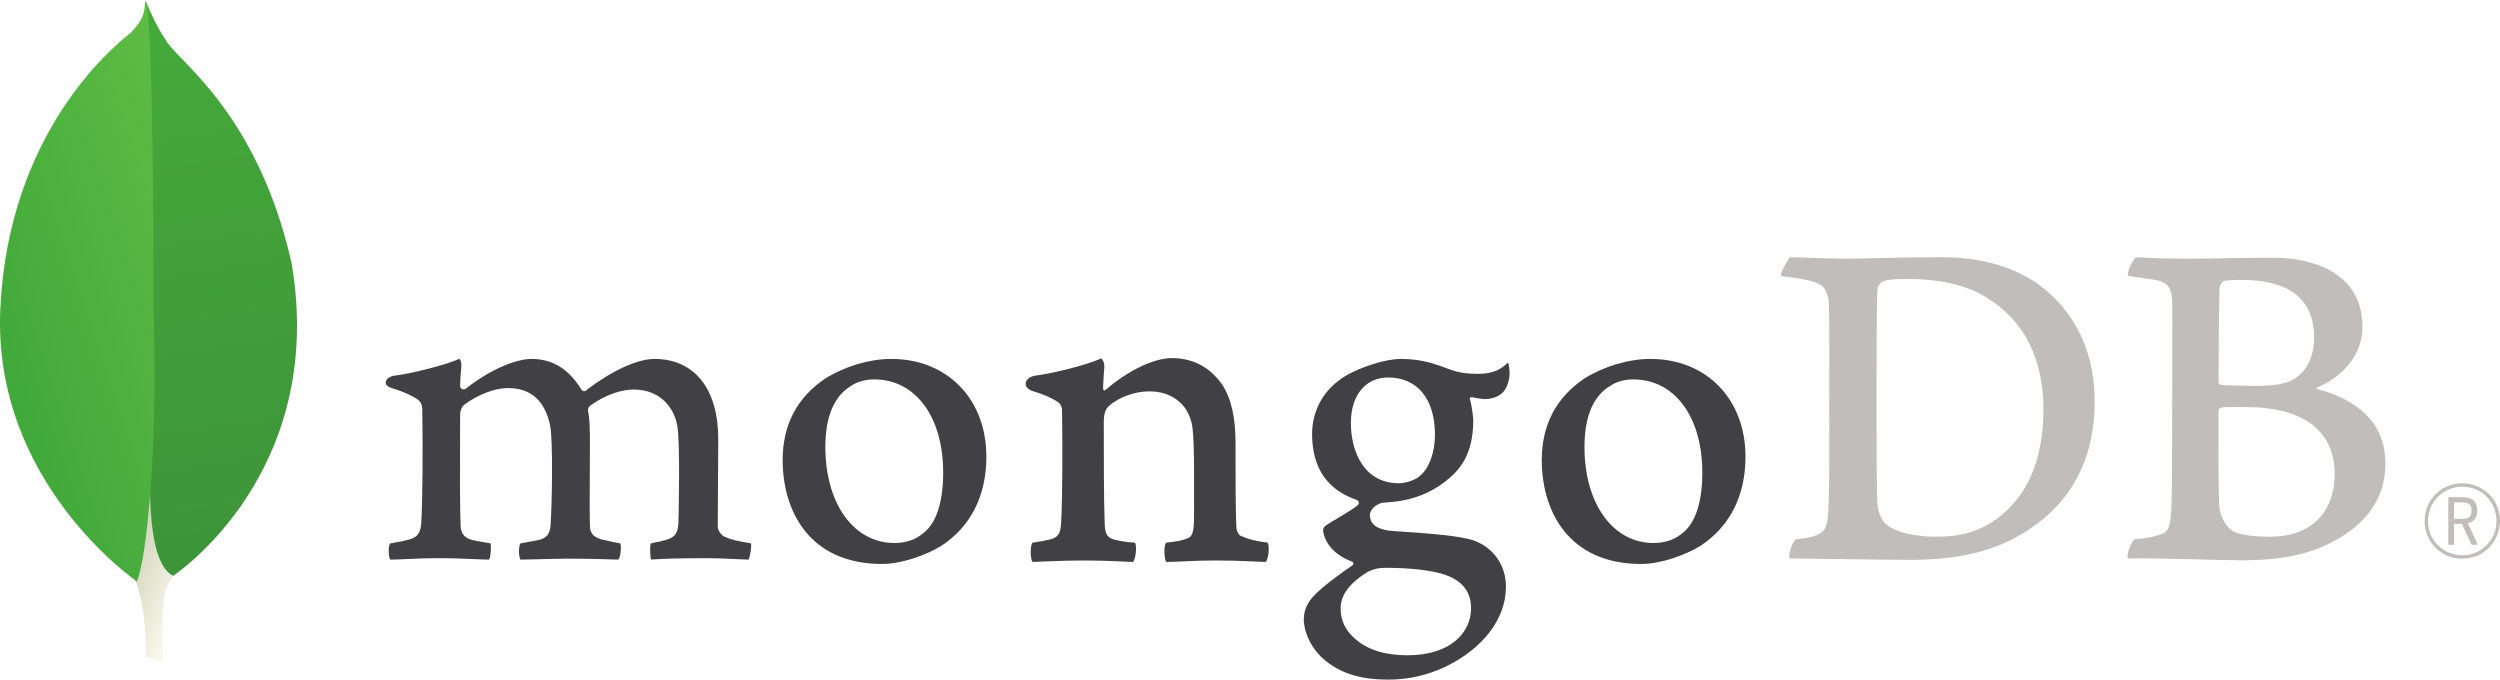
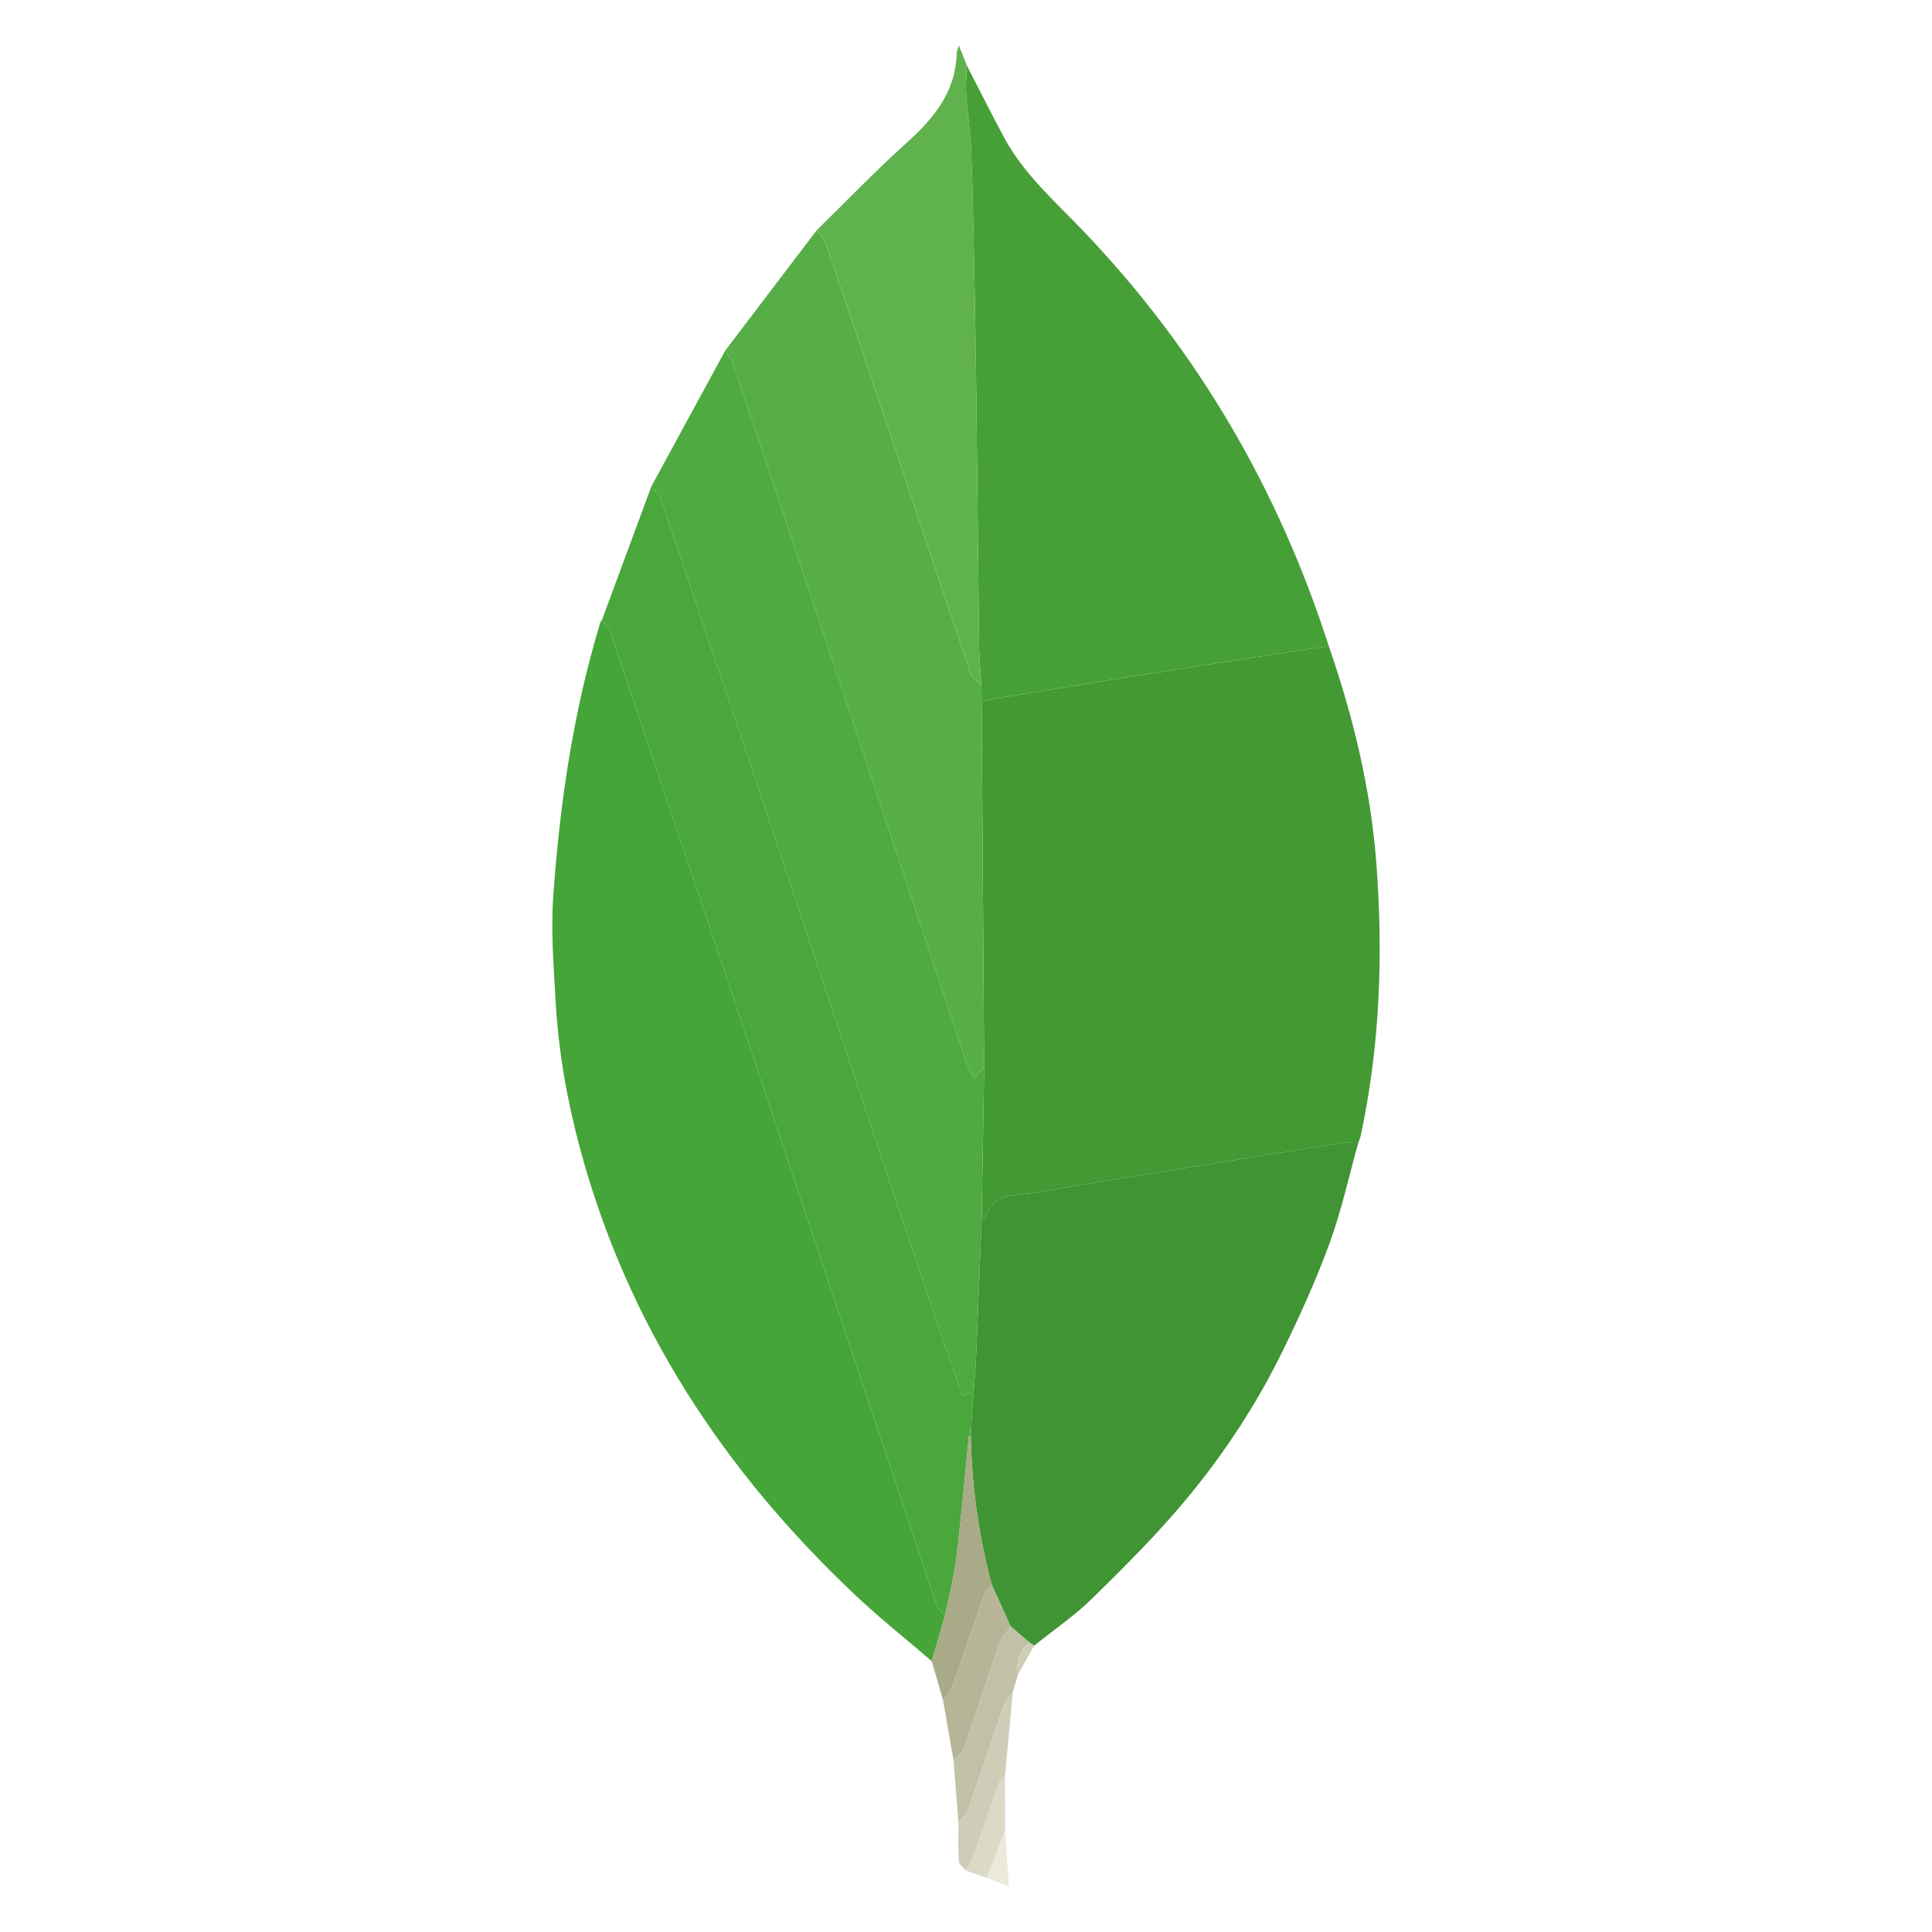
- <svg xmlns="http://www.w3.org/2000/svg" id="svg2" version="1.1" xml:space="preserve" width="526.812" height="143.212" viewBox="0 0 526.812 143.212">
-   <defs id="defs6">
-     <clipPath clipPathUnits="userSpaceOnUse" id="clipPath18">
-       <path d="m 275.945,28.672 -29.961,9.918 c 0,0 3.821,151.64 -50.867,162.258 -36.062,41.785 5.551,1784.892 136.559,5.972 0,0 -44.84,-22.515 -53.328,-60.75 -8.485,-38.261 -2.403,-117.398 -2.403,-117.398 z" id="path20" />
-     </clipPath>
-     <linearGradient x1="0" y1="0" x2="1" y2="0" gradientUnits="userSpaceOnUse" gradientTransform="matrix(344.394,-116.194,-104.815,-309.067,77.7619,575.995)" spreadMethod="pad" id="linearGradient22">
-       <stop style="stop-opacity:1;stop-color:#929669" offset="0" id="stop24" />
-       <stop style="stop-opacity:1;stop-color:#929669" offset="0.231" id="stop26" />
-       <stop style="stop-opacity:1;stop-color:#fdfcf1" offset="1" id="stop28" />
-     </linearGradient>
-     <clipPath clipPathUnits="userSpaceOnUse" id="clipPath36">
-       <path d="m 292.098,175.105 c 0,0 260.343,171.469 199.351,527.575 -58.738,258.718 -197.418,343.77 -212.32,376.24 -16.406,22.98 -32.93,63.71 -32.93,63.71 l 11.074,-720.864 c 0,0 -22.906,-220.11 34.825,-246.661 z" id="path38" />
-     </clipPath>
-     <linearGradient x1="0" y1="0" x2="1" y2="0" gradientUnits="userSpaceOnUse" gradientTransform="matrix(241.166,-936.211,-1007.33,-161.502,203.932,1135.85)" spreadMethod="pad" id="linearGradient40">
-       <stop style="stop-opacity:1;stop-color:#45aa3a" offset="0" id="stop42" />
-       <stop style="stop-opacity:1;stop-color:#3d9439" offset="1" id="stop44" />
-     </linearGradient>
-     <clipPath clipPathUnits="userSpaceOnUse" id="clipPath52">
-       <path d="m 230.742,165.523 c 0,0 -244.211,166.598 -230.16,460.543 C 14.637,920.02 187.121,1064.55 220.715,1090.77 c 21.719,23.15 22.617,32.07 24.297,54.91 15.222,-32.7 12.691,-488.422 14.304,-541.688 6.258,-207.351 -11.484,-399.328 -28.574,-438.469 z" id="path54" />
-     </clipPath>
-     <linearGradient x1="0" y1="0" x2="1" y2="0" gradientUnits="userSpaceOnUse" gradientTransform="matrix(422.095,95.9042,131.897,-394.11,-25.0834,595.855)" spreadMethod="pad" id="linearGradient56">
-       <stop style="stop-opacity:1;stop-color:#41a83b" offset="0" id="stop58" />
-       <stop style="stop-opacity:1;stop-color:#5ebc44" offset="1" id="stop60" />
-     </linearGradient>
-   </defs>
-   <g id="g10" transform="matrix(1.25,0,0,-1.25,0,143.2125)">
-     <g id="g12" transform="scale(0.1,0.1)">
-       <g id="g14">
-         <g id="g16" clip-path="url(#clipPath18)">
-           <path d="m 275.945,28.672 -29.961,9.918 c 0,0 3.821,151.64 -50.867,162.258 -36.062,41.785 5.551,1784.892 136.559,5.972 0,0 -44.84,-22.515 -53.328,-60.75 -8.485,-38.261 -2.403,-117.398 -2.403,-117.398" style="fill:url(#linearGradient22);fill-opacity:1;fill-rule:nonzero;stroke:none" id="path30" />
-         </g>
-       </g>
-       <g id="g32">
-         <g id="g34" clip-path="url(#clipPath36)">
-           <path d="m 292.098,175.105 c 0,0 260.343,171.469 199.351,527.575 -58.738,258.718 -197.418,343.77 -212.32,376.24 -16.406,22.98 -32.93,63.71 -32.93,63.71 l 11.074,-720.864 c 0,0 -22.906,-220.11 34.825,-246.661" style="fill:url(#linearGradient40);fill-opacity:1;fill-rule:nonzero;stroke:none" id="path46" />
-         </g>
-       </g>
-       <g id="g48">
-         <g id="g50" clip-path="url(#clipPath52)">
-           <path d="m 230.742,165.523 c 0,0 -244.211,166.598 -230.16,460.543 C 14.637,920.02 187.121,1064.55 220.715,1090.77 c 21.719,23.15 22.617,32.07 24.297,54.91 15.222,-32.7 12.691,-488.422 14.304,-541.688 6.258,-207.351 -11.484,-399.328 -28.574,-438.469" style="fill:url(#linearGradient56);fill-opacity:1;fill-rule:nonzero;stroke:none" id="path62" />
-         </g>
-       </g>
-       <path d="m 3181.61,260.406 c 17.27,-13.812 51.81,-19.5 82.26,-19.5 39.48,0 78.14,7.324 115.97,41.426 38.65,34.945 64.98,88.555 64.98,173.848 0,82.047 -31.26,148.66 -95.41,187.652 -36.2,22.742 -83.07,31.672 -136.54,31.672 -15.63,0 -31.26,-0.809 -40.31,-4.867 -2.47,-1.625 -7.41,-8.125 -7.41,-11.383 -1.64,-14.617 -1.64,-125.902 -1.64,-191.699 0,-67.422 0,-161.653 1.64,-173.035 0.84,-9.743 5.76,-26.801 16.46,-34.114 z m -164.18,451.657 c 13.98,0 67.11,-2.434 91.8,-2.434 46.06,0 78.13,2.434 164.49,2.434 72.39,0 133.27,-19.497 176.86,-56.86 52.65,-45.496 80.61,-108.855 80.61,-186.023 0,-109.668 -50.17,-173.028 -100.34,-208.774 -50.19,-37.359 -115.17,-58.484 -208.11,-58.484 -49.36,0 -134.09,1.625 -204.83,2.426 l -0.97,0 c -3.28,6.511 6.06,31.84 11.85,32.5 19.12,2.164 24.3,2.898 33.18,6.554 14.93,6.145 18.46,13.754 20.12,40.567 2.45,50.355 1.64,110.469 1.64,178.711 0,48.734 0.81,143.781 -0.83,173.84 -2.47,25.179 -13.14,31.671 -34.54,36.554 -10.7,2.43 -25.5,4.871 -46.06,7.309 -1.65,4.871 11.02,26.812 15.13,31.68" style="fill:#c0bdba;fill-opacity:1;fill-rule:nonzero;stroke:none" id="path64" />
-       <path d="m 3749.01,672.254 c -3.28,-0.813 -7.4,-8.938 -7.4,-13 -0.81,-29.234 -1.63,-105.594 -1.63,-158.391 0,-1.625 2.45,-4.062 4.11,-4.062 10.69,-0.821 37,-1.633 59.21,-1.633 31.26,0 49.37,4.07 59.23,8.945 26.32,12.989 38.65,41.422 38.65,72.289 0,70.672 -49.35,97.485 -122.54,97.485 -4.94,0 -18.93,0 -29.63,-1.633 z m 186.72,-324.93 c 0,71.485 -52.63,112.098 -148.88,112.098 -4.11,0 -34.55,0.82 -41.95,-0.813 -2.47,-0.804 -4.92,-2.429 -4.92,-4.054 0,-51.184 -0.84,-133.227 1.63,-165.711 1.65,-13.813 11.53,-33.313 23.86,-38.996 13.17,-7.317 42.76,-8.942 63.33,-8.942 56.76,0 106.93,31.688 106.93,106.418 z m -335.27,364.739 c 7.4,0 29.3,-2.434 85.22,-2.434 52.65,0 95.41,1.617 146.41,1.617 63.33,0 150.52,-22.742 150.52,-116.973 0,-46.3 -32.89,-83.671 -75.66,-101.543 -2.47,-0.812 -2.47,-2.437 0,-3.25 60.87,-15.425 114.33,-52.796 114.33,-124.281 0,-69.859 -43.59,-113.73 -106.93,-141.351 -38.66,-17.051 -86.36,-22.739 -134.91,-22.739 -37.01,0 -136.19,4.063 -191.31,3.239 -5.77,2.449 5.28,28.445 10.2,32.5 13.17,0.808 23.32,1.757 37.31,5.82 19.73,4.875 22.07,11.238 24.54,40.484 1.66,25.176 1.66,115.348 1.66,179.528 0,87.73 0.81,147.027 0,176.269 -0.84,22.75 -9.06,30.063 -24.69,34.125 -12.33,2.43 -32.89,4.871 -49.34,7.309 -4.13,4.062 8.54,28.43 12.65,31.68" style="fill:#c0bdba;fill-opacity:1;fill-rule:nonzero;stroke:none" id="path66" />
-       <path d="m 657.82,202.277 c -1.371,2.188 -2.82,8.649 -2.515,16.422 0.226,5.91 1.398,9.664 2.508,10.949 15.511,2.45 22.855,4.102 31.574,6.434 14.543,3.606 20.023,11.461 20.879,30.059 2.386,43.812 2.527,125.964 1.652,183.742 l 0.012,1.703 c 0.066,6.195 0.164,14.672 -7.621,20.648 -11.407,7.516 -25.629,13.731 -43.625,19.129 -6.887,2.039 -10.696,5.66 -10.493,9.895 0.215,4.07 4.536,9.246 13.516,10.976 23.816,2.457 86.27,17.325 110.773,28.629 1.45,-1.761 3.739,-5.582 3.297,-11.672 -0.183,-2.562 -0.41,-5.242 -0.632,-8.019 -0.7,-8.164 -1.481,-17.418 -1.481,-26.645 0,-2.718 2.945,-5.293 6.07,-5.293 1.59,0 3.059,0.621 4.254,1.801 46.703,36.551 88.473,49.598 109.977,49.598 35.336,0 62.832,-16.867 84.086,-51.543 1.246,-1.836 2.918,-2.805 4.789,-2.805 1.781,0 3.465,0.918 4.453,2.391 42.947,32.535 85.507,51.957 113.957,51.957 67.34,0 107.56,-50.352 107.56,-134.66 0,-24.227 -0.25,-54.934 -0.46,-83.602 -0.21,-25.148 -0.38,-48.726 -0.38,-65.039 0,-3.957 5.29,-14.926 13.28,-17.121 9.84,-4.789 24.07,-7.234 42.03,-10.332 l 0.69,-0.113 c 1.37,-4.828 -1.49,-23.629 -4.23,-27.477 -4.45,0.035 -10.63,0.356 -18.32,0.742 -13.98,0.719 -33.14,1.684 -55.45,1.684 -44.74,0 -68.12,-0.879 -90.45,-2.32 -1.68,5.578 -2.27,23.57 -0.22,27.32 13.02,2.437 19.46,4.082 27.28,6.394 14.24,4.692 18.34,11.141 19.17,30.032 0.33,13.445 2.91,131.679 -1.67,159.754 -4.22,29.093 -26.18,63.148 -74.19,63.148 -17.81,0 -46.59,-7.398 -74.023,-28.176 -1.703,-1.652 -2.683,-4.863 -2.683,-6.972 l 0.05,-0.54 c 3.231,-15.156 3.231,-32.828 3.231,-59.57 0,-15.238 -0.098,-31.41 -0.184,-47.465 -0.187,-32.597 -0.363,-63.379 0.184,-86.632 0,-15.852 9.595,-19.633 17.315,-22.688 4.19,-0.93 7.52,-1.73 10.85,-2.523 6.47,-1.559 13.15,-3.164 23.06,-4.75 1.35,-3.125 1.47,-12.457 -0.39,-20.438 -1.04,-4.41 -2.23,-6.351 -2.86,-6.984 -24.88,0.851 -50.413,1.597 -87.245,1.597 -11.164,0 -29.398,-0.48 -45.48,-0.91 -13.035,-0.347 -25.383,-0.687 -32.399,-0.715 -1.015,1.606 -2.437,6.75 -2.437,14.161 0,6.886 1.266,11.742 2.566,13.238 3.457,0.64 6.75,1.222 9.891,1.781 8.641,1.539 16.102,2.852 23.262,4.613 12.191,3.715 16.765,10.485 17.656,25.969 2.379,36.152 4.238,140.289 -0.883,166.371 -8.715,41.852 -32.57,63.059 -70.883,63.059 -22.465,0 -50.816,-10.793 -74,-28.153 -3.886,-2.863 -6.824,-10.07 -6.824,-16.722 0,-12.399 -0.039,-27.168 -0.09,-43 -0.156,-52.305 -0.34,-117.403 0.934,-145.578 0.781,-8.657 3.797,-18.965 20.144,-22.766 3.563,-0.996 9.743,-2.031 16.903,-3.211 4.121,-0.687 8.629,-1.434 13.261,-2.266 1.664,-4.476 0.645,-22.031 -2.207,-27.496 -7.144,0.047 -15.941,0.457 -26.031,0.899 -15.414,0.679 -34.578,1.539 -56.426,1.539 -25.707,0 -43.609,-0.86 -57.984,-1.539 -9.641,-0.453 -18.004,-0.86 -26.348,-0.899 l 0,0" style="fill:#414044;fill-opacity:1;fill-rule:nonzero;stroke:none" id="path68" />
-       <path d="m 1473.84,506.094 c -14.97,0 -28.95,-3.918 -39.35,-11.035 -28.56,-17.352 -43.1,-51.996 -43.1,-102.887 0,-95.305 47.78,-161.856 116.17,-161.856 20.18,0 36.63,5.793 50.3,17.719 21.02,17.129 32.16,52.11 32.16,101.09 0,93.891 -46.69,156.969 -116.18,156.969 l 0,0 z m 13.17,-311.129 c -123.58,0 -167.61,90.547 -167.61,175.269 0,59.184 24.23,105.461 72.04,137.532 33.98,20.863 74.55,32.867 111.2,32.867 94.31,0 160.19,-67.731 160.19,-164.719 0,-65.941 -26.33,-117.984 -76.12,-150.512 -23.88,-14.632 -65.31,-30.437 -99.7,-30.437 l 0,0" style="fill:#414044;fill-opacity:1;fill-rule:nonzero;stroke:none" id="path70" />
-       <path d="m 2753.57,506.094 c -14.99,0 -28.98,-3.918 -39.37,-11.035 -28.55,-17.352 -43.09,-51.985 -43.09,-102.887 0,-95.305 47.76,-161.856 116.17,-161.856 20.18,0 36.63,5.793 50.3,17.727 21.01,17.121 32.16,52.094 32.16,101.07 0,93.895 -46.69,156.981 -116.17,156.981 l 0,0 z m 13.16,-311.129 c -123.59,0 -167.62,90.539 -167.62,175.262 0,59.199 24.25,105.48 72.06,137.55 33.97,20.86 74.54,32.856 111.18,32.856 94.32,0 160.2,-67.742 160.2,-164.711 0,-65.957 -26.33,-118 -76.12,-150.508 -23.88,-14.644 -65.3,-30.449 -99.7,-30.449 l 0,0" style="fill:#414044;fill-opacity:1;fill-rule:nonzero;stroke:none" id="path72" />
-       <path d="m 2340.02,509.336 c -38.09,0 -62.71,-30.051 -62.71,-76.555 0,-46.933 21.17,-101.734 80.82,-101.734 10.24,0 28.81,4.547 38.01,14.68 13.86,12.718 22.91,39 22.91,66.753 0,60.653 -29.55,96.856 -79.03,96.856 l 0,0 z m -4.92,-320.859 c -14.31,0 -24.72,-4.161 -30.94,-7.649 -30.15,-19.308 -44.13,-38.59 -44.13,-60.789 0,-20.937 8.14,-37.57 25.62,-52.359 21.17,-17.918 49.72,-26.641 87.28,-26.641 73.86,0 106.98,39.68 106.98,79 0,27.363 -13.75,45.707 -42.03,56.078 -21.8,7.957 -58.21,12.36 -102.78,12.36 l 0,0 z M 2340.02,0 c -44.36,0 -76.33,9.352 -103.64,30.34 -26.56,20.48 -38.46,50.852 -38.46,71.84 0,6.031 1.43,21.629 14.55,36.531 7.74,8.777 25.64,25.199 67,53.613 1.27,0.477 2.15,1.731 2.15,3.25 0,1.696 -1.09,3.067 -2.59,3.387 -34.09,13.039 -44.37,34.43 -47.47,46.039 -0.05,0.414 -0.19,1.082 -0.34,1.789 -0.98,4.555 -1.89,8.859 4.27,13.277 4.77,3.403 12.44,7.942 20.56,12.727 11.98,7.07 25.56,15.082 33.08,21.52 1.19,1.16 1.67,2.863 1.39,4.566 -0.29,1.723 -1.29,3.133 -2.76,3.859 -50.45,16.934 -75.85,54.364 -75.85,111.367 0,36.801 16.99,70.063 46.6,91.274 20.29,16.016 71.22,35.273 104.21,35.273 l 1.92,-0.019 c 33.95,-0.805 53.08,-7.903 79.56,-17.699 14.38,-5.321 27.99,-7.477 47.03,-7.477 28.1,0 40.37,8.895 50.9,19.109 0.6,-1.265 2.04,-5.281 2.68,-14.527 0.67,-9.43 -1.91,-23.402 -9.13,-33.375 -5.75,-7.949 -19.06,-13.715 -31.63,-13.715 -1.26,0 -2.5,0.059 -3.69,0.184 -12.94,1.269 -19.02,3.152 -19.08,3.183 l -3.17,-1.105 c -1,-1.457 -0.35,-3.082 0.47,-5.133 0.2,-0.492 0.4,-0.961 0.47,-1.269 1.65,-6.575 4.58,-25.774 4.58,-31.153 0,-59.777 -23.61,-85.851 -49.13,-105.129 -24.35,-18.355 -52.81,-29.394 -84.89,-32.777 l -0.03,0 c -0.65,0 -3.69,-0.273 -9.82,-0.812 -3.95,-0.36 -8.87,-0.805 -9.6,-0.805 l -0.72,-0.094 c -5.58,-1.578 -20.04,-8.445 -20.04,-21.23 0,-10.641 6.56,-23.821 37.83,-26.18 6.34,-0.477 13.14,-0.949 20.24,-1.434 41.29,-2.871 92.85,-6.449 117.12,-14.672 33.38,-12.148 54.15,-42.011 54.15,-77.933 0,-53.649 -38.19,-104.09 -102.14,-134.91 C 2405.58,7.09 2374.08,0 2340.02,0 l 0,0" style="fill:#414044;fill-opacity:1;fill-rule:nonzero;stroke:none" id="path74" />
-       <path d="m 2137.12,230.887 c -18.09,2.437 -31.26,4.875 -46.88,12.183 -2.47,1.625 -5.77,8.938 -5.77,11.375 -1.65,25.184 -1.65,98.293 -1.65,146.215 0,38.996 -6.57,73.11 -23.02,97.492 -19.74,27.614 -47.7,43.86 -83.9,43.86 -32.07,0 -74.85,-21.934 -110.21,-51.992 -0.83,-0.813 -6.26,-5.961 -6.14,2.039 0.12,7.988 1.36,24.25 2.1,34.488 0.75,10.234 -5.39,15.058 -5.39,15.058 -23.03,-11.371 -87.89,-26.769 -111.84,-29.246 -17.51,-3.367 -21.92,-20.179 -3.28,-25.984 l 0,-0.004 c 0,-0.027 0.18,-0.058 0.28,-0.09 19.51,-5.863 32.65,-12.129 42.46,-18.593 7.41,-5.688 6.58,-13.813 6.58,-20.313 0.82,-54.422 0.82,-138.102 -1.65,-183.586 -0.82,-17.875 -5.76,-24.363 -18.92,-27.621 l 1.2,0.402 c -9.87,-2.425 -18.1,-4.058 -30.43,-5.683 -4.12,-4.055 -4.12,-27.614 -0.01,-32.496 8.23,0 50.19,2.445 84.73,2.445 47.7,0 72.38,-2.445 84.72,-2.445 4.93,5.695 6.58,27.629 3.29,32.496 -13.99,0.812 -23.86,2.437 -33.73,4.875 -13.16,3.25 -16.45,9.746 -17.26,24.371 -1.65,38.176 -1.65,119.406 -1.65,174.652 0,15.434 4.11,22.746 9.05,26.809 16.44,14.625 43.59,24.359 67.45,24.359 23.02,0 38.65,-7.308 50.17,-17.047 15.63,-13 21.38,-31.683 23.03,-45.496 3.29,-30.875 2.46,-92.605 2.46,-146.219 0,-29.246 -2.46,-36.558 -13.15,-39.804 -4.94,-2.442 -18.1,-4.875 -33.73,-6.5 -4.93,-4.867 -3.29,-27.614 0,-32.496 21.39,0 46.07,2.445 82.25,2.445 45.25,0 74.03,-2.445 85.55,-2.445 4.93,5.695 6.57,26.82 3.29,32.496" style="fill:#414044;fill-opacity:1;fill-rule:nonzero;stroke:none" id="path76" />
-       <path d="m 4137.01,270.969 13.92,0 c 11.25,0 15.53,3.926 15.53,14.097 0,10.344 -4.11,13.747 -16.78,13.747 l -12.67,0 0,-27.844 z m 29.63,-43.727 -16.42,35.344 -13.21,0 0,-35.344 -9.64,0 0,80.317 23.75,0 c 17.66,0 24.98,-7.86 24.98,-22.493 0,-11.769 -5.54,-19.269 -15.88,-21.421 l 16.95,-36.403 -10.53,0 z m -15.52,97.973 c -32.32,0 -58.01,-25.516 -58.01,-57.992 0,-31.942 25.69,-57.649 57.82,-57.649 31.95,0 57.65,25.707 57.65,57.649 0,32.652 -24.98,57.992 -57.46,57.992 z m -0.19,-121.352 c -35.69,0 -63.53,27.844 -63.53,63.532 0,35.878 27.84,63.531 63.72,63.531 34.98,0 63.34,-28.016 63.34,-62.629 0,-36.227 -27.83,-64.434 -63.53,-64.434" style="fill:#c0bdba;fill-opacity:1;fill-rule:nonzero;stroke:none" id="path78" />
-     </g>
-   </g>
+ <svg xmlns="http://www.w3.org/2000/svg" viewBox="0 0 128 128">
+   <path fill-rule="evenodd" clip-rule="evenodd" fill="#439934" d="M88.038 42.812c1.605 4.643 2.761 9.383 3.141 14.296.472 6.095.256 12.147-1.029 18.142-.035.165-.109.32-.164.48-.403.001-.814-.049-1.208.012-3.329.523-6.655 1.065-9.981 1.604-3.438.557-6.881 1.092-10.313 1.687-1.216.21-2.721-.041-3.212 1.641-.014.046-.154.054-.235.08l.166-10.051c-.057-8.084-.113-16.168-.169-24.252l1.602-.275c2.62-.429 5.24-.864 7.862-1.281 3.129-.497 6.261-.98 9.392-1.465 1.381-.215 2.764-.412 4.148-.618z" />
+   <path fill-rule="evenodd" clip-rule="evenodd" fill="#45A538" d="M61.729 110.054c-1.69-1.453-3.439-2.842-5.059-4.37-8.717-8.222-15.093-17.899-18.233-29.566-.865-3.211-1.442-6.474-1.627-9.792-.13-2.322-.318-4.665-.154-6.975.437-6.144 1.325-12.229 3.127-18.147l.099-.138c.175.233.427.439.516.702 1.759 5.18 3.505 10.364 5.242 15.551 5.458 16.3 10.909 32.604 16.376 48.9.107.318.384.579.583.866l-.87 2.969z" />
+   <path fill-rule="evenodd" clip-rule="evenodd" fill="#46A037" d="M88.038 42.812c-1.384.206-2.768.403-4.149.616-3.131.485-6.263.968-9.392 1.465-2.622.417-5.242.852-7.862 1.281l-1.602.275-.012-1.045c-.053-.859-.144-1.717-.154-2.576-.069-5.478-.112-10.956-.18-16.434-.042-3.429-.105-6.857-.175-10.285-.043-2.13-.089-4.261-.185-6.388-.052-1.143-.236-2.28-.311-3.423-.042-.657.016-1.319.029-1.979.817 1.583 1.616 3.178 2.456 4.749 1.327 2.484 3.441 4.314 5.344 6.311 7.523 7.892 12.864 17.068 16.193 27.433z" />
+   <path fill-rule="evenodd" clip-rule="evenodd" fill="#409433" d="M65.036 80.753c.081-.026.222-.034.235-.08.491-1.682 1.996-1.431 3.212-1.641 3.432-.594 6.875-1.13 10.313-1.687 3.326-.539 6.652-1.081 9.981-1.604.394-.062.805-.011 1.208-.012-.622 2.22-1.112 4.488-1.901 6.647-.896 2.449-1.98 4.839-3.131 7.182-1.72 3.503-3.863 6.77-6.353 9.763-1.919 2.308-4.058 4.441-6.202 6.548-1.185 1.165-2.582 2.114-3.882 3.161l-.337-.23-1.214-1.038-1.256-2.753c-.865-3.223-1.319-6.504-1.394-9.838l.023-.561.171-2.426c.057-.828.133-1.655.168-2.485.129-2.982.241-5.964.359-8.946z" />
+   <path fill-rule="evenodd" clip-rule="evenodd" fill="#4FAA41" d="M65.036 80.753c-.118 2.982-.23 5.964-.357 8.947-.035.83-.111 1.657-.168 2.485l-.765.289c-1.699-5.002-3.399-9.951-5.062-14.913-2.75-8.209-5.467-16.431-8.213-24.642-2.217-6.628-4.452-13.249-6.7-19.867-.105-.31-.407-.552-.617-.826l4.896-9.002c.168.292.39.565.496.879 2.265 6.703 4.526 13.407 6.768 20.118 2.916 8.73 5.814 17.467 8.728 26.198.116.349.308.671.491 1.062l.67-.78c-.056 3.351-.112 6.701-.167 10.052z" />
+   <path fill-rule="evenodd" clip-rule="evenodd" fill="#4AA73C" d="M43.155 32.227c.21.274.511.516.617.826 2.248 6.618 4.483 13.239 6.7 19.867 2.746 8.211 5.463 16.433 8.213 24.642 1.662 4.961 3.362 9.911 5.062 14.913l.765-.289-.171 2.426-.155.559c-.266 2.656-.49 5.318-.814 7.968-.163 1.328-.509 2.632-.772 3.947-.198-.287-.476-.548-.583-.866-5.467-16.297-10.918-32.6-16.376-48.9-1.737-5.187-3.483-10.371-5.242-15.551-.089-.263-.34-.469-.516-.702 1.09-2.947 2.181-5.894 3.272-8.84z" />
+   <path fill-rule="evenodd" clip-rule="evenodd" fill="#57AE47" d="M65.202 70.702l-.67.78c-.183-.391-.375-.714-.491-1.062-2.913-8.731-5.812-17.468-8.728-26.198-2.242-6.711-4.503-13.415-6.768-20.118-.105-.314-.327-.588-.496-.879l6.055-7.965c.191.255.463.482.562.769 1.681 4.921 3.347 9.848 5.003 14.778 1.547 4.604 3.071 9.215 4.636 13.813.105.308.47.526.714.786l.012 1.045c.058 8.082.115 16.167.171 24.251z" />
+   <path fill-rule="evenodd" clip-rule="evenodd" fill="#60B24F" d="M65.021 45.404c-.244-.26-.609-.478-.714-.786-1.565-4.598-3.089-9.209-4.636-13.813-1.656-4.93-3.322-9.856-5.003-14.778-.099-.287-.371-.514-.562-.769 1.969-1.928 3.877-3.925 5.925-5.764 1.821-1.634 3.285-3.386 3.352-5.968.003-.107.059-.214.145-.514l.519 1.306c-.013.661-.072 1.322-.029 1.979.075 1.143.259 2.28.311 3.423.096 2.127.142 4.258.185 6.388.069 3.428.132 6.856.175 10.285.067 5.478.111 10.956.18 16.434.008.861.098 1.718.152 2.577z" />
+   <path fill-rule="evenodd" clip-rule="evenodd" fill="#A9AA88" d="M62.598 107.085c.263-1.315.609-2.62.772-3.947.325-2.649.548-5.312.814-7.968l.066-.01.066.011c.075 3.334.529 6.615 1.394 9.838-.176.232-.425.439-.518.701-.727 2.05-1.412 4.116-2.143 6.166-.1.28-.378.498-.574.744l-.747-2.566.87-2.969z" />
+   <path fill-rule="evenodd" clip-rule="evenodd" fill="#B6B598" d="M62.476 112.621c.196-.246.475-.464.574-.744.731-2.05 1.417-4.115 2.143-6.166.093-.262.341-.469.518-.701l1.255 2.754c-.248.352-.59.669-.728 1.061l-2.404 7.059c-.099.283-.437.483-.663.722l-.695-3.985z" />
+   <path fill-rule="evenodd" clip-rule="evenodd" fill="#C2C1A7" d="M63.171 116.605c.227-.238.564-.439.663-.722l2.404-7.059c.137-.391.48-.709.728-1.061l1.215 1.037c-.587.58-.913 1.25-.717 2.097l-.369 1.208c-.168.207-.411.387-.494.624-.839 2.403-1.64 4.819-2.485 7.222-.107.305-.404.544-.614.812-.109-1.387-.22-2.771-.331-4.158z" />
+   <path fill-rule="evenodd" clip-rule="evenodd" fill="#CECDB7" d="M63.503 120.763c.209-.269.506-.508.614-.812.845-2.402 1.646-4.818 2.485-7.222.083-.236.325-.417.494-.624l-.509 5.545c-.136.157-.333.294-.398.477-.575 1.614-1.117 3.24-1.694 4.854-.119.333-.347.627-.525.938-.158-.207-.441-.407-.454-.623-.051-.841-.016-1.688-.013-2.533z" />
+   <path fill-rule="evenodd" clip-rule="evenodd" fill="#DBDAC7" d="M63.969 123.919c.178-.312.406-.606.525-.938.578-1.613 1.119-3.239 1.694-4.854.065-.183.263-.319.398-.477l.012 3.64-1.218 3.124-1.411-.495z" />
+   <path fill-rule="evenodd" clip-rule="evenodd" fill="#EBE9DC" d="M65.38 124.415l1.218-3.124.251 3.696-1.469-.572z" />
+   <path fill-rule="evenodd" clip-rule="evenodd" fill="#CECDB7" d="M67.464 110.898c-.196-.847.129-1.518.717-2.097l.337.23-1.054 1.867z" />
+   <path fill-rule="evenodd" clip-rule="evenodd" fill="#4FAA41" d="M64.316 95.172l-.066-.011-.066.01.155-.559-.023.56z" />
</svg>
